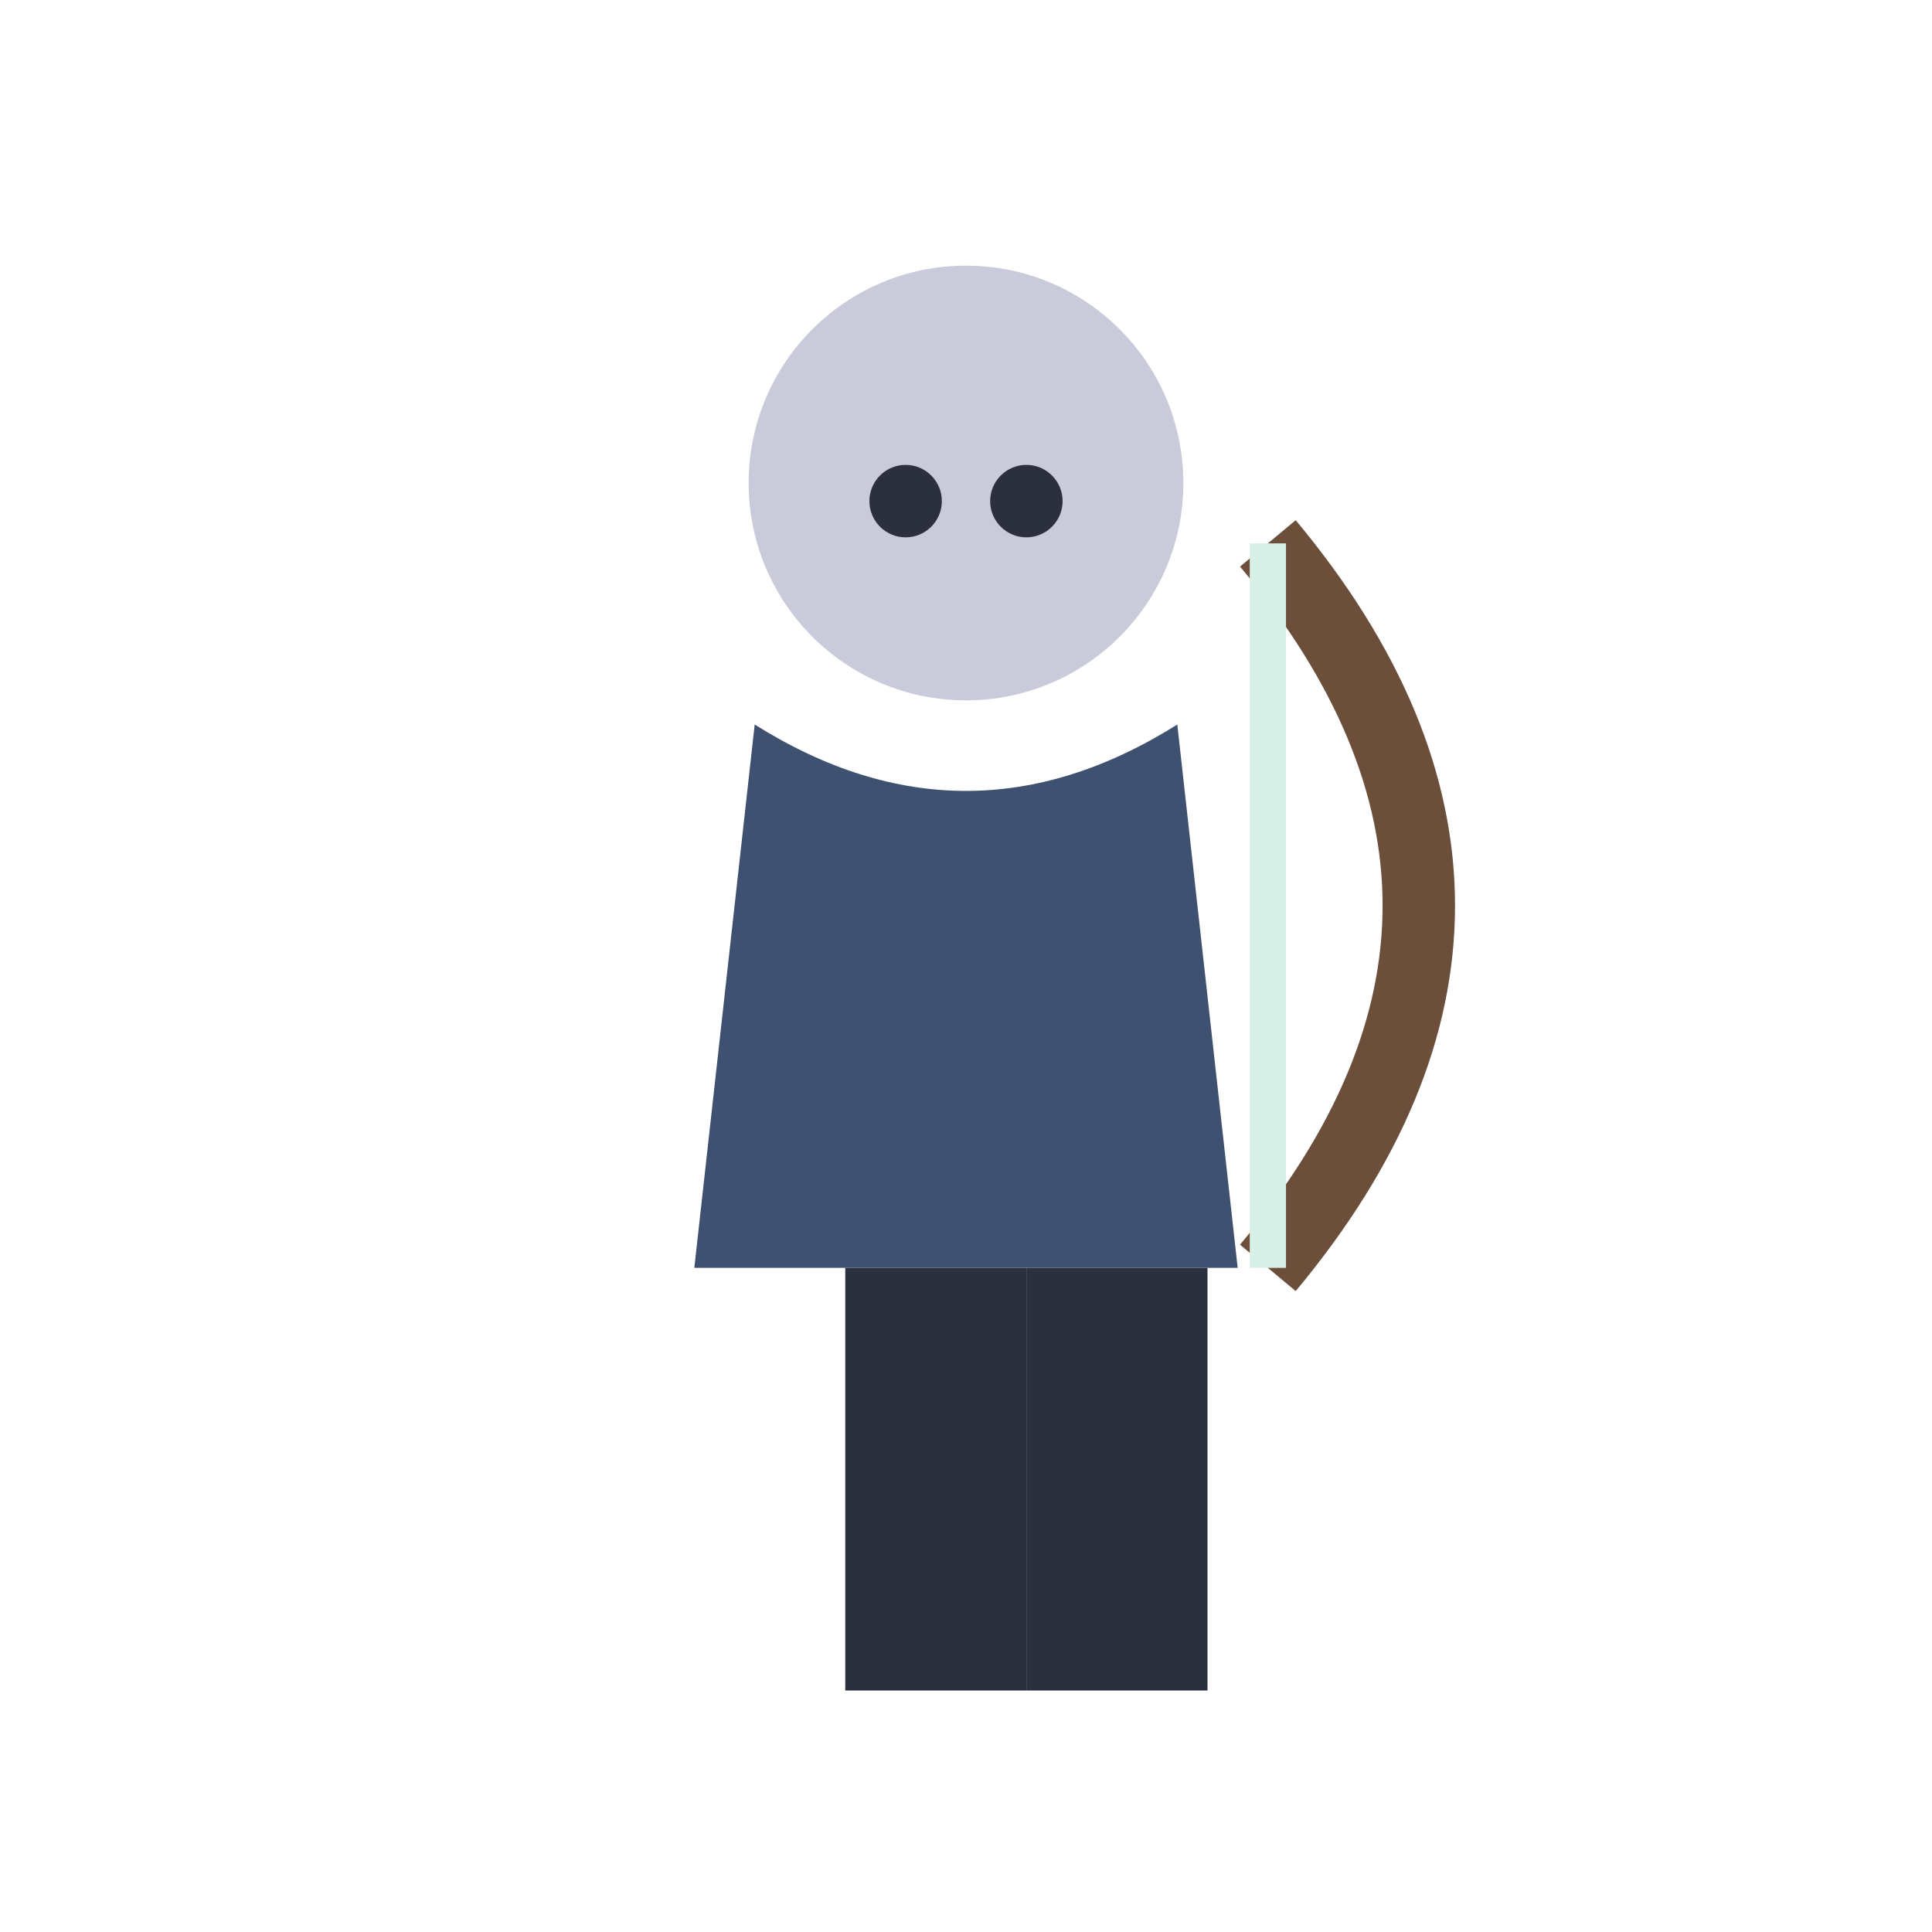
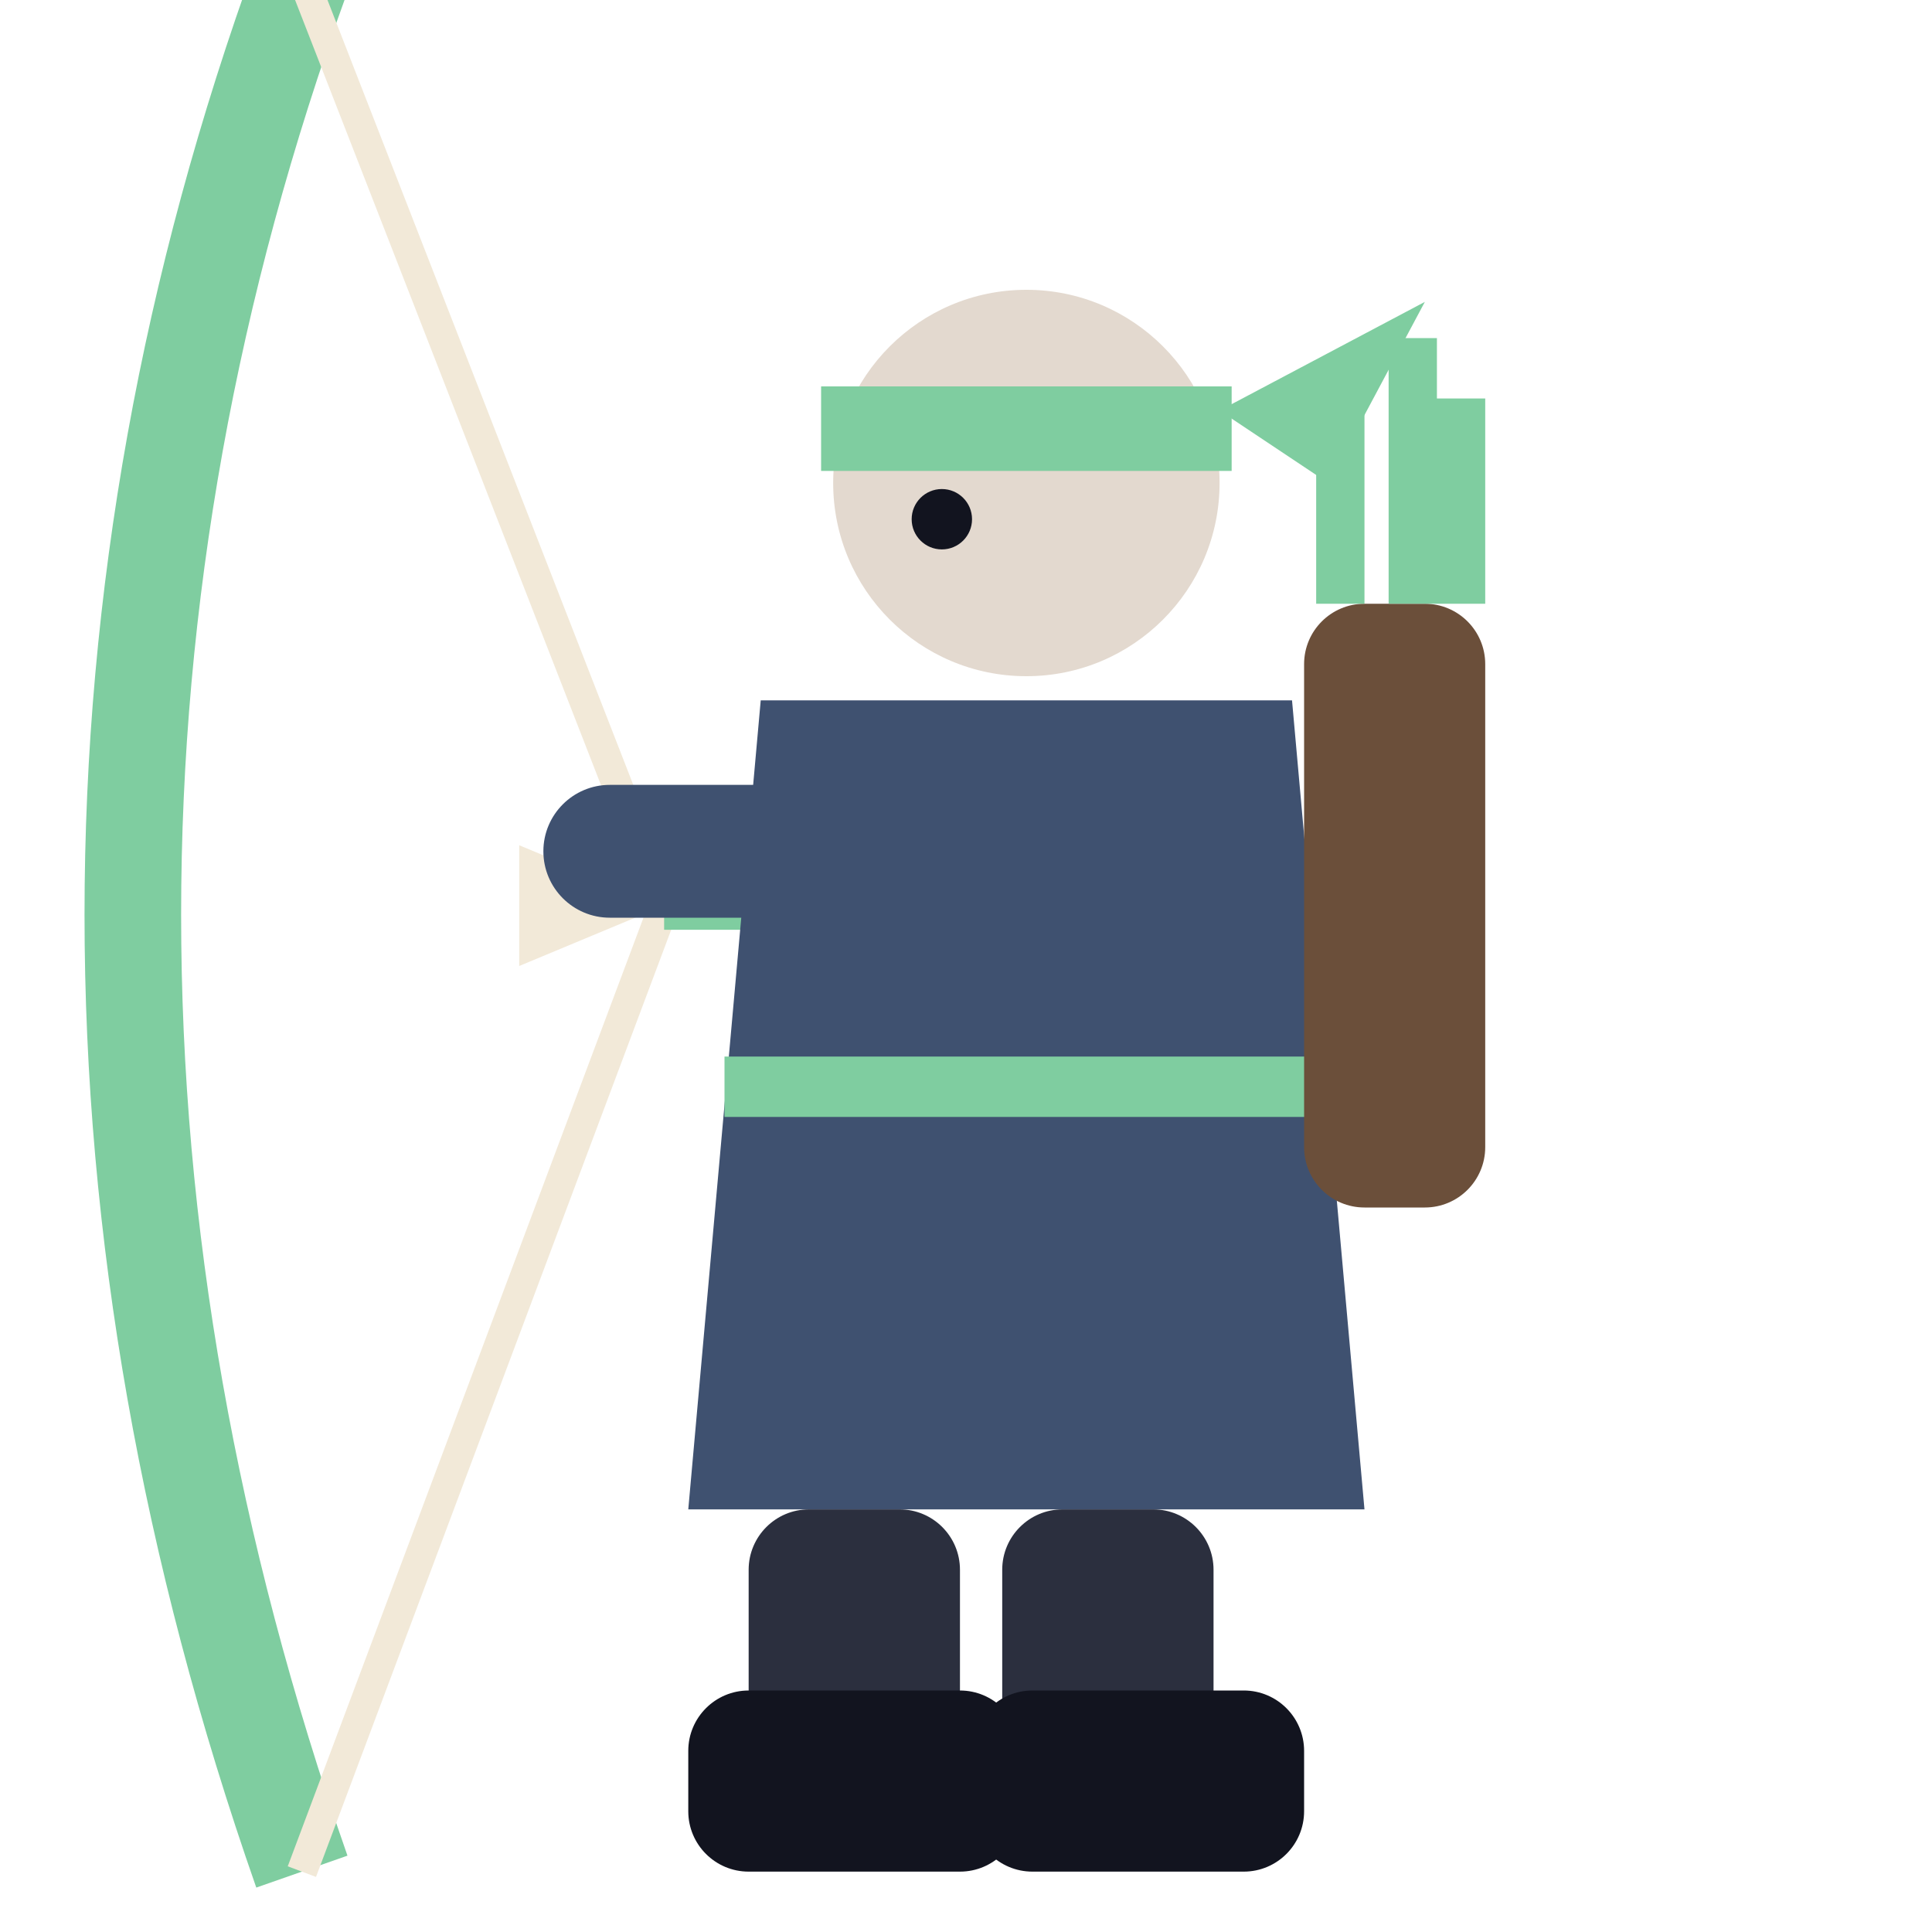
<svg xmlns="http://www.w3.org/2000/svg" viewBox="0 0 32 32">
-   <circle cx="16" cy="8" r="3.6" fill="#C9CBDA" />
-   <circle cx="15" cy="8.3" r="0.6" fill="#2B2F3E" />
-   <circle cx="17" cy="8.3" r="0.6" fill="#2B2F3E" />
-   <path d="M12.5,12 L11.5,21 L20.5,21 L19.5,12 Q16,14.2 12.5,12 Z" fill="#3F5170" />
-   <path d="M21,9 Q26,15 21,21" stroke="#6B4F3A" stroke-width="1.2" fill="none" />
-   <line x1="21" y1="9" x2="21" y2="21" stroke="#D9F0E8" stroke-width="0.6" />
-   <rect x="14" y="21" width="3" height="7" fill="#2B2F3E" />
-   <rect x="17" y="21" width="3" height="7" fill="#2B2F3E" />
+   <path d="M5,-0.4 Q-0.6,15 5,31" stroke="#7FCDA0" stroke-width="1.6" fill="none" />
+   <path d="M5,-0.4 L11,15 L5,31" stroke="#F2E9D8" stroke-width="0.5" fill="none" />
+   <rect x="11" y="14.6" width="12" height="0.8" fill="#7FCDA0" />
+   <path d="M11,15 L8.6,14 L8.6,16 Z" fill="#F2E9D8" />
+   <circle cx="17" cy="8" r="3.2" fill="#E3D9CF" />
+   <rect x="13.6" y="6.4" width="6.8" height="1.4" fill="#7FCDA0" />
+   <path d="M20.2,6.8 L23.6,5 L22,8 Z" fill="#7FCDA0" />
+   <circle cx="15.6" cy="8.6" r="0.5" fill="#12141f" />
+   <path d="M12.6,11.6 L21.4,11.6 L22.6,25 L11.4,25 Z" fill="#3F5170" />
+   <path d="M12,18 H22" stroke="#7FCDA0" stroke-width="1" />
+   <rect x="9" y="13" width="8" height="2.2" rx="1.1" fill="#3F5170" />
+   <rect x="21.6" y="10" width="3" height="10" rx="1" fill="#6B4F3A" />
+   <path d="M22.2,10 V6.6 M23.4,10 V5.6 M24.2,10 V6.6" stroke="#7FCDA0" stroke-width="0.8" />
+   <rect x="12.4" y="25" width="3.5" height="5" rx="1" fill="#2B2F3E" />
+   <rect x="16.6" y="25" width="3.5" height="5" rx="1" fill="#2B2F3E" />
+   <rect x="11.4" y="28" width="5.5" height="3" rx="1" fill="#12141f" />
+   <rect x="16.1" y="28" width="5.5" height="3" rx="1" fill="#12141f" />
</svg>
